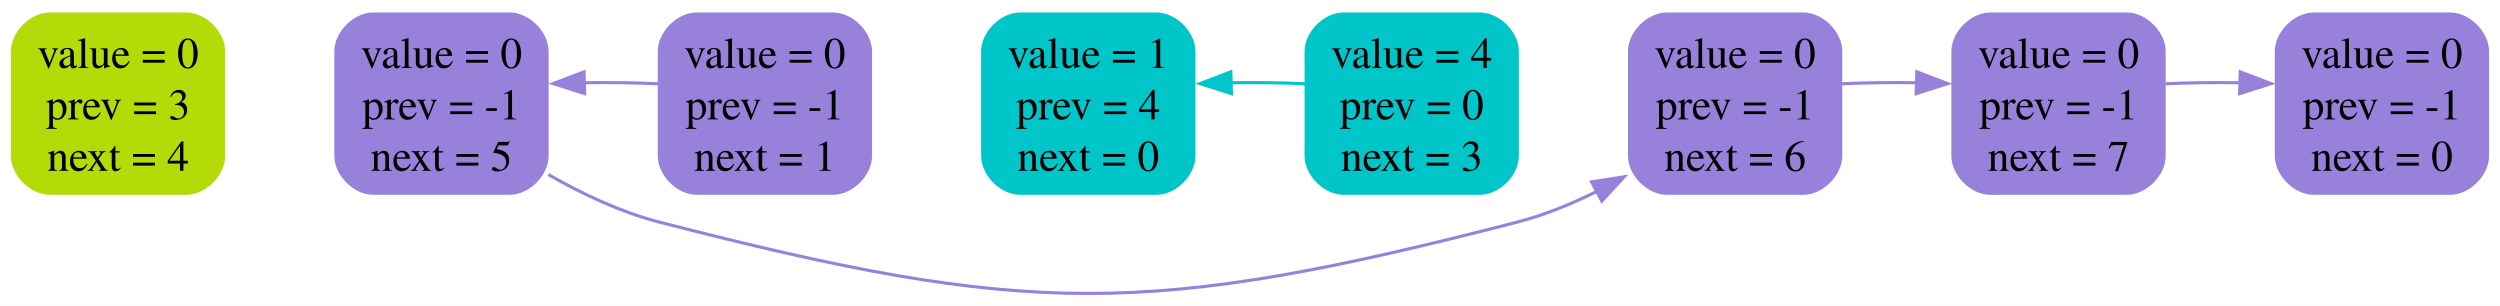
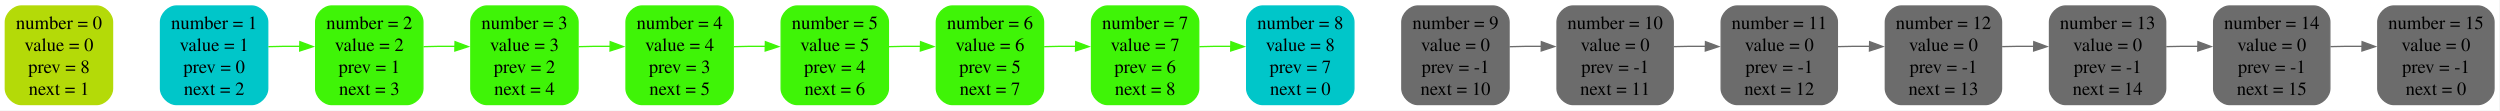
- <svg xmlns="http://www.w3.org/2000/svg" width="802pt" height="98pt" viewBox="0.00 0.00 802.00 98.00">
-   <g id="graph0" class="graph" transform="scale(1 1) rotate(0) translate(4 94.13)">
-     <polygon fill="white" stroke="none" points="-4,4 -4,-94.13 798,-94.13 798,4 -4,4" />
+ <svg xmlns="http://www.w3.org/2000/svg" width="1877pt" height="83pt" viewBox="0.00 0.00 1877.00 83.00">
+   <g id="graph0" class="graph" transform="scale(1 1) rotate(0) translate(4 79)">
+     <polygon fill="white" stroke="none" points="-4,4 -4,-79 1872.5,-79 1872.5,4 -4,4" />
    <g id="node1" class="node">
-       <path fill="#b4da08" stroke="#b4da08" d="M12,-32.13C12,-32.13 55.75,-32.13 55.75,-32.13 61.75,-32.13 67.75,-38.13 67.75,-44.13 67.75,-44.13 67.75,-77.63 67.75,-77.63 67.75,-83.63 61.75,-89.63 55.75,-89.63 55.75,-89.63 12,-89.63 12,-89.63 6,-89.63 0,-83.63 0,-77.63 0,-77.63 0,-44.13 0,-44.13 0,-38.13 6,-32.13 12,-32.13" />
-       <text xml:space="preserve" text-anchor="middle" x="33.88" y="-72.33" font-family="Times,serif" font-size="14.00">value = 0</text>
-       <text xml:space="preserve" text-anchor="middle" x="33.88" y="-55.83" font-family="Times,serif" font-size="14.00">prev = 3</text>
-       <text xml:space="preserve" text-anchor="middle" x="33.88" y="-39.33" font-family="Times,serif" font-size="14.00">next = 4</text>
+       <path fill="#b4da08" stroke="#b4da08" d="M12,-0.5C12,-0.5 68.5,-0.5 68.5,-0.5 74.5,-0.5 80.5,-6.5 80.5,-12.5 80.5,-12.5 80.5,-62.5 80.5,-62.5 80.5,-68.5 74.5,-74.5 68.5,-74.5 68.5,-74.5 12,-74.5 12,-74.5 6,-74.5 0,-68.5 0,-62.5 0,-62.5 0,-12.5 0,-12.5 0,-6.5 6,-0.5 12,-0.5" />
+       <text xml:space="preserve" text-anchor="middle" x="40.25" y="-57.2" font-family="Times,serif" font-size="14.00">number = 0</text>
+       <text xml:space="preserve" text-anchor="middle" x="40.25" y="-40.7" font-family="Times,serif" font-size="14.00">value = 0</text>
+       <text xml:space="preserve" text-anchor="middle" x="40.25" y="-24.2" font-family="Times,serif" font-size="14.00">prev = 8</text>
+       <text xml:space="preserve" text-anchor="middle" x="40.25" y="-7.7" font-family="Times,serif" font-size="14.00">next = 1</text>
    </g>
    <g id="node2" class="node">
-       <path fill="#9781db" stroke="#9781db" d="M115.75,-32.13C115.75,-32.13 159.5,-32.13 159.5,-32.13 165.5,-32.13 171.5,-38.13 171.5,-44.13 171.5,-44.13 171.5,-77.63 171.5,-77.63 171.5,-83.63 165.5,-89.63 159.5,-89.63 159.5,-89.63 115.75,-89.63 115.75,-89.63 109.75,-89.63 103.75,-83.63 103.75,-77.63 103.75,-77.63 103.75,-44.13 103.75,-44.13 103.75,-38.13 109.75,-32.13 115.75,-32.13" />
-       <text xml:space="preserve" text-anchor="middle" x="137.62" y="-72.33" font-family="Times,serif" font-size="14.00">value = 0</text>
-       <text xml:space="preserve" text-anchor="middle" x="137.62" y="-55.83" font-family="Times,serif" font-size="14.00">prev = -1</text>
-       <text xml:space="preserve" text-anchor="middle" x="137.62" y="-39.33" font-family="Times,serif" font-size="14.00">next = 5</text>
+       <path fill="#00c6c9" stroke="#00c6c9" d="M128.5,-0.5C128.5,-0.5 185,-0.5 185,-0.5 191,-0.5 197,-6.5 197,-12.5 197,-12.5 197,-62.5 197,-62.5 197,-68.5 191,-74.5 185,-74.5 185,-74.5 128.5,-74.5 128.5,-74.5 122.5,-74.5 116.5,-68.5 116.5,-62.5 116.5,-62.5 116.5,-12.5 116.5,-12.5 116.5,-6.5 122.5,-0.5 128.5,-0.5" />
+       <text xml:space="preserve" text-anchor="middle" x="156.75" y="-57.2" font-family="Times,serif" font-size="14.00">number = 1</text>
+       <text xml:space="preserve" text-anchor="middle" x="156.75" y="-40.7" font-family="Times,serif" font-size="14.00">value = 1</text>
+       <text xml:space="preserve" text-anchor="middle" x="156.75" y="-24.2" font-family="Times,serif" font-size="14.00">prev = 0</text>
+       <text xml:space="preserve" text-anchor="middle" x="156.75" y="-7.7" font-family="Times,serif" font-size="14.00">next = 2</text>
    </g>
    <g id="node3" class="node">
-       <path fill="#9781db" stroke="#9781db" d="M219.5,-32.13C219.5,-32.13 263.25,-32.13 263.25,-32.13 269.25,-32.13 275.25,-38.13 275.25,-44.13 275.25,-44.13 275.25,-77.63 275.25,-77.63 275.25,-83.63 269.25,-89.63 263.25,-89.63 263.25,-89.63 219.5,-89.63 219.5,-89.63 213.5,-89.63 207.5,-83.63 207.5,-77.63 207.5,-77.63 207.5,-44.13 207.5,-44.13 207.5,-38.13 213.5,-32.13 219.5,-32.13" />
-       <text xml:space="preserve" text-anchor="middle" x="241.38" y="-72.33" font-family="Times,serif" font-size="14.00">value = 0</text>
-       <text xml:space="preserve" text-anchor="middle" x="241.38" y="-55.83" font-family="Times,serif" font-size="14.00">prev = -1</text>
-       <text xml:space="preserve" text-anchor="middle" x="241.38" y="-39.33" font-family="Times,serif" font-size="14.00">next = 1</text>
+       <path fill="#3ff407" stroke="#3ff407" d="M245,-0.5C245,-0.5 301.5,-0.5 301.5,-0.5 307.5,-0.5 313.5,-6.5 313.5,-12.5 313.5,-12.5 313.5,-62.5 313.5,-62.5 313.5,-68.5 307.5,-74.5 301.5,-74.5 301.5,-74.5 245,-74.5 245,-74.5 239,-74.5 233,-68.5 233,-62.5 233,-62.5 233,-12.5 233,-12.5 233,-6.5 239,-0.5 245,-0.5" />
+       <text xml:space="preserve" text-anchor="middle" x="273.25" y="-57.2" font-family="Times,serif" font-size="14.00">number = 2</text>
+       <text xml:space="preserve" text-anchor="middle" x="273.25" y="-40.7" font-family="Times,serif" font-size="14.00">value = 2</text>
+       <text xml:space="preserve" text-anchor="middle" x="273.25" y="-24.2" font-family="Times,serif" font-size="14.00">prev = 1</text>
+       <text xml:space="preserve" text-anchor="middle" x="273.25" y="-7.7" font-family="Times,serif" font-size="14.00">next = 3</text>
+     </g>
+     <g id="edge16" class="edge">
+       <path fill="none" stroke="#3ff407" d="M197.48,-43.96C205.11,-44.22 213.21,-44.31 221.15,-44.22" />
+       <polygon fill="#3ff407" stroke="#3ff407" points="221.16,-47.72 231.08,-43.99 221.01,-40.72 221.16,-47.72" />
+     </g>
+     <g id="node4" class="node">
+       <path fill="#3ff407" stroke="#3ff407" d="M361.5,-0.5C361.5,-0.5 418,-0.5 418,-0.5 424,-0.5 430,-6.5 430,-12.5 430,-12.5 430,-62.5 430,-62.5 430,-68.5 424,-74.5 418,-74.5 418,-74.5 361.5,-74.5 361.5,-74.5 355.5,-74.5 349.5,-68.5 349.5,-62.5 349.5,-62.5 349.5,-12.5 349.5,-12.5 349.5,-6.5 355.5,-0.5 361.5,-0.5" />
+       <text xml:space="preserve" text-anchor="middle" x="389.75" y="-57.2" font-family="Times,serif" font-size="14.00">number = 3</text>
+       <text xml:space="preserve" text-anchor="middle" x="389.75" y="-40.7" font-family="Times,serif" font-size="14.00">value = 3</text>
+       <text xml:space="preserve" text-anchor="middle" x="389.75" y="-24.2" font-family="Times,serif" font-size="14.00">prev = 2</text>
+       <text xml:space="preserve" text-anchor="middle" x="389.75" y="-7.7" font-family="Times,serif" font-size="14.00">next = 4</text>
+     </g>
+     <g id="edge17" class="edge">
+       <path fill="none" stroke="#3ff407" d="M313.98,-43.96C321.61,-44.22 329.71,-44.31 337.65,-44.22" />
+       <polygon fill="#3ff407" stroke="#3ff407" points="337.66,-47.72 347.58,-43.99 337.51,-40.72 337.66,-47.72" />
+     </g>
+     <g id="node5" class="node">
+       <path fill="#3ff407" stroke="#3ff407" d="M478,-0.5C478,-0.5 534.5,-0.5 534.5,-0.5 540.5,-0.5 546.5,-6.5 546.5,-12.5 546.5,-12.5 546.5,-62.5 546.5,-62.5 546.5,-68.5 540.5,-74.5 534.5,-74.5 534.5,-74.5 478,-74.5 478,-74.5 472,-74.5 466,-68.5 466,-62.5 466,-62.5 466,-12.5 466,-12.5 466,-6.5 472,-0.5 478,-0.5" />
+       <text xml:space="preserve" text-anchor="middle" x="506.25" y="-57.2" font-family="Times,serif" font-size="14.00">number = 4</text>
+       <text xml:space="preserve" text-anchor="middle" x="506.25" y="-40.7" font-family="Times,serif" font-size="14.00">value = 4</text>
+       <text xml:space="preserve" text-anchor="middle" x="506.25" y="-24.2" font-family="Times,serif" font-size="14.00">prev = 3</text>
+       <text xml:space="preserve" text-anchor="middle" x="506.25" y="-7.7" font-family="Times,serif" font-size="14.00">next = 5</text>
+     </g>
+     <g id="edge18" class="edge">
+       <path fill="none" stroke="#3ff407" d="M430.48,-43.96C438.11,-44.22 446.21,-44.31 454.15,-44.22" />
+       <polygon fill="#3ff407" stroke="#3ff407" points="454.16,-47.72 464.08,-43.99 454.01,-40.72 454.16,-47.72" />
    </g>
    <g id="node6" class="node">
-       <path fill="#9781db" stroke="#9781db" d="M530.75,-32.13C530.75,-32.13 574.5,-32.13 574.5,-32.13 580.5,-32.13 586.5,-38.13 586.5,-44.13 586.5,-44.13 586.5,-77.63 586.5,-77.63 586.5,-83.63 580.5,-89.63 574.5,-89.63 574.5,-89.63 530.75,-89.63 530.75,-89.63 524.75,-89.63 518.75,-83.63 518.75,-77.63 518.75,-77.63 518.75,-44.13 518.75,-44.13 518.75,-38.13 524.75,-32.13 530.75,-32.13" />
-       <text xml:space="preserve" text-anchor="middle" x="552.62" y="-72.33" font-family="Times,serif" font-size="14.00">value = 0</text>
-       <text xml:space="preserve" text-anchor="middle" x="552.62" y="-55.83" font-family="Times,serif" font-size="14.00">prev = -1</text>
-       <text xml:space="preserve" text-anchor="middle" x="552.62" y="-39.33" font-family="Times,serif" font-size="14.00">next = 6</text>
+       <path fill="#3ff407" stroke="#3ff407" d="M594.5,-0.5C594.5,-0.5 651,-0.5 651,-0.5 657,-0.5 663,-6.5 663,-12.5 663,-12.5 663,-62.5 663,-62.5 663,-68.5 657,-74.5 651,-74.5 651,-74.5 594.5,-74.5 594.5,-74.5 588.5,-74.5 582.5,-68.5 582.5,-62.5 582.5,-62.5 582.5,-12.5 582.5,-12.5 582.5,-6.5 588.5,-0.5 594.5,-0.5" />
+       <text xml:space="preserve" text-anchor="middle" x="622.75" y="-57.2" font-family="Times,serif" font-size="14.00">number = 5</text>
+       <text xml:space="preserve" text-anchor="middle" x="622.75" y="-40.7" font-family="Times,serif" font-size="14.00">value = 5</text>
+       <text xml:space="preserve" text-anchor="middle" x="622.75" y="-24.2" font-family="Times,serif" font-size="14.00">prev = 4</text>
+       <text xml:space="preserve" text-anchor="middle" x="622.75" y="-7.7" font-family="Times,serif" font-size="14.00">next = 6</text>
    </g>
-     <g id="edge8" class="edge">
-       <path fill="none" stroke="#9781db" d="M171.88,-38.14C182.75,-31.93 195.2,-26.05 207.5,-22.88 325.97,7.63 364.28,7.63 482.75,-22.88 491.4,-25.11 500.12,-28.68 508.32,-32.76" />
-       <polygon fill="#9781db" stroke="#9781db" points="506.57,-35.79 517.04,-37.42 509.87,-29.62 506.57,-35.79" />
-     </g>
-     <g id="edge9" class="edge">
-       <path fill="none" stroke="#9781db" d="M207.33,-67.25C199.62,-67.6 191.29,-67.71 183.18,-67.59" />
-       <polygon fill="#9781db" stroke="#9781db" points="183.55,-64.1 173.45,-67.31 183.35,-71.09 183.55,-64.1" />
-     </g>
-     <g id="node4" class="node">
-       <path fill="#00c6c9" stroke="#00c6c9" d="M323.25,-32.13C323.25,-32.13 367,-32.13 367,-32.13 373,-32.13 379,-38.13 379,-44.13 379,-44.13 379,-77.63 379,-77.63 379,-83.63 373,-89.63 367,-89.63 367,-89.63 323.25,-89.63 323.25,-89.63 317.25,-89.63 311.25,-83.63 311.25,-77.63 311.25,-77.63 311.25,-44.13 311.25,-44.13 311.25,-38.13 317.25,-32.13 323.25,-32.13" />
-       <text xml:space="preserve" text-anchor="middle" x="345.12" y="-72.33" font-family="Times,serif" font-size="14.00">value = 1</text>
-       <text xml:space="preserve" text-anchor="middle" x="345.12" y="-55.83" font-family="Times,serif" font-size="14.00">prev = 4</text>
-       <text xml:space="preserve" text-anchor="middle" x="345.12" y="-39.33" font-family="Times,serif" font-size="14.00">next = 0</text>
-     </g>
-     <g id="node5" class="node">
-       <path fill="#00c6c9" stroke="#00c6c9" d="M427,-32.13C427,-32.13 470.75,-32.13 470.75,-32.13 476.75,-32.13 482.75,-38.13 482.75,-44.13 482.75,-44.13 482.75,-77.63 482.75,-77.63 482.75,-83.63 476.75,-89.63 470.75,-89.63 470.75,-89.63 427,-89.63 427,-89.63 421,-89.63 415,-83.63 415,-77.63 415,-77.63 415,-44.13 415,-44.13 415,-38.13 421,-32.13 427,-32.13" />
-       <text xml:space="preserve" text-anchor="middle" x="448.88" y="-72.33" font-family="Times,serif" font-size="14.00">value = 4</text>
-       <text xml:space="preserve" text-anchor="middle" x="448.88" y="-55.83" font-family="Times,serif" font-size="14.00">prev = 0</text>
-       <text xml:space="preserve" text-anchor="middle" x="448.88" y="-39.33" font-family="Times,serif" font-size="14.00">next = 3</text>
-     </g>
-     <g id="edge10" class="edge">
-       <path fill="none" stroke="#00c6c9" d="M414.83,-67.25C407.12,-67.6 398.79,-67.71 390.68,-67.59" />
-       <polygon fill="#00c6c9" stroke="#00c6c9" points="391.05,-64.1 380.95,-67.31 390.85,-71.09 391.05,-64.1" />
+     <g id="edge19" class="edge">
+       <path fill="none" stroke="#3ff407" d="M546.98,-43.96C554.61,-44.22 562.71,-44.31 570.65,-44.22" />
+       <polygon fill="#3ff407" stroke="#3ff407" points="570.66,-47.72 580.58,-43.99 570.51,-40.72 570.66,-47.72" />
    </g>
    <g id="node7" class="node">
-       <path fill="#9781db" stroke="#9781db" d="M634.5,-32.13C634.5,-32.13 678.25,-32.13 678.25,-32.13 684.25,-32.13 690.25,-38.13 690.25,-44.13 690.25,-44.13 690.25,-77.63 690.25,-77.63 690.25,-83.63 684.25,-89.63 678.25,-89.63 678.25,-89.63 634.5,-89.63 634.5,-89.63 628.5,-89.63 622.5,-83.63 622.5,-77.63 622.5,-77.63 622.5,-44.13 622.5,-44.13 622.5,-38.13 628.5,-32.13 634.5,-32.13" />
-       <text xml:space="preserve" text-anchor="middle" x="656.38" y="-72.33" font-family="Times,serif" font-size="14.00">value = 0</text>
-       <text xml:space="preserve" text-anchor="middle" x="656.38" y="-55.83" font-family="Times,serif" font-size="14.00">prev = -1</text>
-       <text xml:space="preserve" text-anchor="middle" x="656.38" y="-39.33" font-family="Times,serif" font-size="14.00">next = 7</text>
+       <path fill="#3ff407" stroke="#3ff407" d="M711,-0.5C711,-0.5 767.5,-0.5 767.5,-0.5 773.5,-0.5 779.5,-6.5 779.5,-12.5 779.5,-12.5 779.5,-62.5 779.5,-62.5 779.5,-68.5 773.5,-74.5 767.5,-74.5 767.5,-74.5 711,-74.5 711,-74.5 705,-74.5 699,-68.5 699,-62.5 699,-62.5 699,-12.5 699,-12.5 699,-6.5 705,-0.5 711,-0.5" />
+       <text xml:space="preserve" text-anchor="middle" x="739.25" y="-57.2" font-family="Times,serif" font-size="14.00">number = 6</text>
+       <text xml:space="preserve" text-anchor="middle" x="739.25" y="-40.7" font-family="Times,serif" font-size="14.00">value = 6</text>
+       <text xml:space="preserve" text-anchor="middle" x="739.25" y="-24.2" font-family="Times,serif" font-size="14.00">prev = 5</text>
+       <text xml:space="preserve" text-anchor="middle" x="739.25" y="-7.7" font-family="Times,serif" font-size="14.00">next = 7</text>
    </g>
-     <g id="edge11" class="edge">
-       <path fill="none" stroke="#9781db" d="M586.94,-67.26C594.57,-67.6 602.81,-67.71 610.83,-67.59" />
-       <polygon fill="#9781db" stroke="#9781db" points="610.92,-71.09 620.82,-67.3 610.72,-64.09 610.92,-71.09" />
+     <g id="edge20" class="edge">
+       <path fill="none" stroke="#3ff407" d="M663.48,-43.96C671.11,-44.22 679.21,-44.31 687.15,-44.22" />
+       <polygon fill="#3ff407" stroke="#3ff407" points="687.16,-47.72 697.08,-43.99 687.01,-40.72 687.16,-47.72" />
    </g>
    <g id="node8" class="node">
-       <path fill="#9781db" stroke="#9781db" d="M738.25,-32.13C738.25,-32.13 782,-32.13 782,-32.13 788,-32.13 794,-38.13 794,-44.13 794,-44.13 794,-77.63 794,-77.63 794,-83.63 788,-89.63 782,-89.63 782,-89.63 738.25,-89.63 738.25,-89.63 732.25,-89.63 726.25,-83.63 726.25,-77.63 726.25,-77.63 726.25,-44.13 726.25,-44.13 726.25,-38.13 732.25,-32.13 738.25,-32.13" />
-       <text xml:space="preserve" text-anchor="middle" x="760.12" y="-72.33" font-family="Times,serif" font-size="14.00">value = 0</text>
-       <text xml:space="preserve" text-anchor="middle" x="760.12" y="-55.83" font-family="Times,serif" font-size="14.00">prev = -1</text>
-       <text xml:space="preserve" text-anchor="middle" x="760.12" y="-39.33" font-family="Times,serif" font-size="14.00">next = 0</text>
+       <path fill="#3ff407" stroke="#3ff407" d="M827.5,-0.5C827.5,-0.5 884,-0.5 884,-0.5 890,-0.5 896,-6.5 896,-12.5 896,-12.5 896,-62.5 896,-62.5 896,-68.5 890,-74.5 884,-74.5 884,-74.5 827.5,-74.5 827.5,-74.5 821.5,-74.5 815.5,-68.5 815.5,-62.5 815.5,-62.5 815.5,-12.5 815.5,-12.5 815.5,-6.5 821.5,-0.5 827.5,-0.5" />
+       <text xml:space="preserve" text-anchor="middle" x="855.75" y="-57.2" font-family="Times,serif" font-size="14.00">number = 7</text>
+       <text xml:space="preserve" text-anchor="middle" x="855.75" y="-40.7" font-family="Times,serif" font-size="14.00">value = 7</text>
+       <text xml:space="preserve" text-anchor="middle" x="855.75" y="-24.2" font-family="Times,serif" font-size="14.00">prev = 6</text>
+       <text xml:space="preserve" text-anchor="middle" x="855.75" y="-7.7" font-family="Times,serif" font-size="14.00">next = 8</text>
    </g>
-     <g id="edge12" class="edge">
-       <path fill="none" stroke="#9781db" d="M690.69,-67.26C698.32,-67.6 706.56,-67.71 714.58,-67.59" />
-       <polygon fill="#9781db" stroke="#9781db" points="714.67,-71.09 724.57,-67.3 714.47,-64.09 714.67,-71.09" />
+     <g id="edge21" class="edge">
+       <path fill="none" stroke="#3ff407" d="M779.98,-43.96C787.61,-44.22 795.71,-44.31 803.65,-44.22" />
+       <polygon fill="#3ff407" stroke="#3ff407" points="803.66,-47.72 813.58,-43.99 803.51,-40.72 803.66,-47.72" />
+     </g>
+     <g id="node9" class="node">
+       <path fill="#00c6c9" stroke="#00c6c9" d="M944,-0.5C944,-0.5 1000.5,-0.5 1000.5,-0.5 1006.5,-0.5 1012.5,-6.5 1012.5,-12.5 1012.5,-12.5 1012.5,-62.5 1012.5,-62.5 1012.5,-68.5 1006.5,-74.5 1000.5,-74.5 1000.5,-74.5 944,-74.5 944,-74.5 938,-74.5 932,-68.5 932,-62.5 932,-62.5 932,-12.5 932,-12.5 932,-6.5 938,-0.5 944,-0.5" />
+       <text xml:space="preserve" text-anchor="middle" x="972.25" y="-57.2" font-family="Times,serif" font-size="14.00">number = 8</text>
+       <text xml:space="preserve" text-anchor="middle" x="972.25" y="-40.7" font-family="Times,serif" font-size="14.00">value = 8</text>
+       <text xml:space="preserve" text-anchor="middle" x="972.25" y="-24.2" font-family="Times,serif" font-size="14.00">prev = 7</text>
+       <text xml:space="preserve" text-anchor="middle" x="972.25" y="-7.7" font-family="Times,serif" font-size="14.00">next = 0</text>
+     </g>
+     <g id="edge22" class="edge">
+       <path fill="none" stroke="#3ff407" d="M896.48,-43.96C904.11,-44.22 912.21,-44.31 920.15,-44.22" />
+       <polygon fill="#3ff407" stroke="#3ff407" points="920.16,-47.72 930.08,-43.99 920.01,-40.72 920.16,-47.72" />
+     </g>
+     <g id="node10" class="node">
+       <path fill="#6c6c6c" stroke="#6c6c6c" d="M1060.5,-0.5C1060.5,-0.5 1117,-0.5 1117,-0.5 1123,-0.5 1129,-6.5 1129,-12.5 1129,-12.5 1129,-62.5 1129,-62.5 1129,-68.5 1123,-74.5 1117,-74.5 1117,-74.5 1060.5,-74.5 1060.5,-74.5 1054.5,-74.5 1048.5,-68.5 1048.5,-62.5 1048.5,-62.5 1048.5,-12.5 1048.5,-12.5 1048.5,-6.5 1054.5,-0.5 1060.5,-0.5" />
+       <text xml:space="preserve" text-anchor="middle" x="1088.75" y="-57.2" font-family="Times,serif" font-size="14.00">number = 9</text>
+       <text xml:space="preserve" text-anchor="middle" x="1088.75" y="-40.7" font-family="Times,serif" font-size="14.00">value = 0</text>
+       <text xml:space="preserve" text-anchor="middle" x="1088.75" y="-24.2" font-family="Times,serif" font-size="14.00">prev = -1</text>
+       <text xml:space="preserve" text-anchor="middle" x="1088.75" y="-7.7" font-family="Times,serif" font-size="14.00">next = 10</text>
+     </g>
+     <g id="node11" class="node">
+       <path fill="#6c6c6c" stroke="#6c6c6c" d="M1177,-0.5C1177,-0.5 1240.25,-0.5 1240.25,-0.5 1246.25,-0.5 1252.25,-6.5 1252.25,-12.5 1252.25,-12.5 1252.25,-62.5 1252.25,-62.5 1252.25,-68.5 1246.25,-74.5 1240.25,-74.5 1240.25,-74.5 1177,-74.5 1177,-74.5 1171,-74.5 1165,-68.5 1165,-62.5 1165,-62.5 1165,-12.5 1165,-12.5 1165,-6.5 1171,-0.5 1177,-0.5" />
+       <text xml:space="preserve" text-anchor="middle" x="1208.62" y="-57.2" font-family="Times,serif" font-size="14.00">number = 10</text>
+       <text xml:space="preserve" text-anchor="middle" x="1208.62" y="-40.7" font-family="Times,serif" font-size="14.00">value = 0</text>
+       <text xml:space="preserve" text-anchor="middle" x="1208.62" y="-24.2" font-family="Times,serif" font-size="14.00">prev = -1</text>
+       <text xml:space="preserve" text-anchor="middle" x="1208.62" y="-7.7" font-family="Times,serif" font-size="14.00">next = 11</text>
+     </g>
+     <g id="edge23" class="edge">
+       <path fill="none" stroke="#6c6c6c" d="M1129.33,-43.92C1137.06,-44.19 1145.28,-44.3 1153.39,-44.23" />
+       <polygon fill="#6c6c6c" stroke="#6c6c6c" points="1153.26,-47.73 1163.2,-44.05 1153.14,-40.74 1153.26,-47.73" />
+     </g>
+     <g id="node12" class="node">
+       <path fill="#6c6c6c" stroke="#6c6c6c" d="M1300.25,-0.5C1300.25,-0.5 1363.5,-0.5 1363.5,-0.5 1369.5,-0.5 1375.5,-6.5 1375.5,-12.5 1375.5,-12.5 1375.5,-62.5 1375.5,-62.5 1375.5,-68.5 1369.5,-74.5 1363.5,-74.5 1363.5,-74.5 1300.25,-74.5 1300.25,-74.5 1294.25,-74.5 1288.25,-68.5 1288.25,-62.5 1288.25,-62.5 1288.25,-12.5 1288.25,-12.5 1288.25,-6.5 1294.25,-0.5 1300.25,-0.5" />
+       <text xml:space="preserve" text-anchor="middle" x="1331.88" y="-57.2" font-family="Times,serif" font-size="14.00">number = 11</text>
+       <text xml:space="preserve" text-anchor="middle" x="1331.88" y="-40.7" font-family="Times,serif" font-size="14.00">value = 0</text>
+       <text xml:space="preserve" text-anchor="middle" x="1331.88" y="-24.2" font-family="Times,serif" font-size="14.00">prev = -1</text>
+       <text xml:space="preserve" text-anchor="middle" x="1331.88" y="-7.7" font-family="Times,serif" font-size="14.00">next = 12</text>
+     </g>
+     <g id="edge24" class="edge">
+       <path fill="none" stroke="#6c6c6c" d="M1252.71,-43.99C1260.4,-44.22 1268.49,-44.3 1276.44,-44.22" />
+       <polygon fill="#6c6c6c" stroke="#6c6c6c" points="1276.48,-47.72 1286.41,-44.02 1276.34,-40.72 1276.48,-47.72" />
+     </g>
+     <g id="node13" class="node">
+       <path fill="#6c6c6c" stroke="#6c6c6c" d="M1423.5,-0.5C1423.5,-0.5 1486.75,-0.5 1486.75,-0.5 1492.75,-0.5 1498.75,-6.5 1498.75,-12.5 1498.75,-12.5 1498.75,-62.5 1498.75,-62.5 1498.75,-68.5 1492.75,-74.5 1486.75,-74.5 1486.75,-74.5 1423.5,-74.5 1423.5,-74.5 1417.5,-74.5 1411.5,-68.5 1411.5,-62.5 1411.5,-62.5 1411.5,-12.5 1411.5,-12.5 1411.5,-6.5 1417.5,-0.5 1423.5,-0.5" />
+       <text xml:space="preserve" text-anchor="middle" x="1455.12" y="-57.2" font-family="Times,serif" font-size="14.00">number = 12</text>
+       <text xml:space="preserve" text-anchor="middle" x="1455.12" y="-40.7" font-family="Times,serif" font-size="14.00">value = 0</text>
+       <text xml:space="preserve" text-anchor="middle" x="1455.12" y="-24.2" font-family="Times,serif" font-size="14.00">prev = -1</text>
+       <text xml:space="preserve" text-anchor="middle" x="1455.12" y="-7.7" font-family="Times,serif" font-size="14.00">next = 13</text>
+     </g>
+     <g id="edge25" class="edge">
+       <path fill="none" stroke="#6c6c6c" d="M1375.96,-43.99C1383.65,-44.22 1391.74,-44.3 1399.69,-44.22" />
+       <polygon fill="#6c6c6c" stroke="#6c6c6c" points="1399.73,-47.72 1409.66,-44.02 1399.59,-40.72 1399.73,-47.72" />
+     </g>
+     <g id="node14" class="node">
+       <path fill="#6c6c6c" stroke="#6c6c6c" d="M1546.75,-0.5C1546.75,-0.5 1610,-0.5 1610,-0.5 1616,-0.5 1622,-6.5 1622,-12.5 1622,-12.5 1622,-62.5 1622,-62.5 1622,-68.5 1616,-74.5 1610,-74.5 1610,-74.5 1546.75,-74.5 1546.75,-74.5 1540.75,-74.5 1534.75,-68.5 1534.75,-62.5 1534.75,-62.5 1534.75,-12.5 1534.75,-12.5 1534.75,-6.5 1540.75,-0.5 1546.75,-0.5" />
+       <text xml:space="preserve" text-anchor="middle" x="1578.38" y="-57.2" font-family="Times,serif" font-size="14.00">number = 13</text>
+       <text xml:space="preserve" text-anchor="middle" x="1578.38" y="-40.7" font-family="Times,serif" font-size="14.00">value = 0</text>
+       <text xml:space="preserve" text-anchor="middle" x="1578.38" y="-24.2" font-family="Times,serif" font-size="14.00">prev = -1</text>
+       <text xml:space="preserve" text-anchor="middle" x="1578.38" y="-7.7" font-family="Times,serif" font-size="14.00">next = 14</text>
+     </g>
+     <g id="edge26" class="edge">
+       <path fill="none" stroke="#6c6c6c" d="M1499.21,-43.99C1506.9,-44.22 1514.99,-44.3 1522.94,-44.22" />
+       <polygon fill="#6c6c6c" stroke="#6c6c6c" points="1522.98,-47.72 1532.91,-44.02 1522.84,-40.72 1522.98,-47.72" />
+     </g>
+     <g id="node15" class="node">
+       <path fill="#6c6c6c" stroke="#6c6c6c" d="M1670,-0.5C1670,-0.5 1733.25,-0.5 1733.25,-0.5 1739.25,-0.5 1745.25,-6.5 1745.25,-12.5 1745.25,-12.5 1745.25,-62.5 1745.25,-62.5 1745.25,-68.5 1739.25,-74.5 1733.25,-74.5 1733.25,-74.5 1670,-74.5 1670,-74.5 1664,-74.5 1658,-68.5 1658,-62.5 1658,-62.5 1658,-12.5 1658,-12.5 1658,-6.5 1664,-0.5 1670,-0.5" />
+       <text xml:space="preserve" text-anchor="middle" x="1701.62" y="-57.2" font-family="Times,serif" font-size="14.00">number = 14</text>
+       <text xml:space="preserve" text-anchor="middle" x="1701.62" y="-40.7" font-family="Times,serif" font-size="14.00">value = 0</text>
+       <text xml:space="preserve" text-anchor="middle" x="1701.62" y="-24.2" font-family="Times,serif" font-size="14.00">prev = -1</text>
+       <text xml:space="preserve" text-anchor="middle" x="1701.62" y="-7.7" font-family="Times,serif" font-size="14.00">next = 15</text>
+     </g>
+     <g id="edge27" class="edge">
+       <path fill="none" stroke="#6c6c6c" d="M1622.46,-43.99C1630.15,-44.22 1638.24,-44.3 1646.19,-44.22" />
+       <polygon fill="#6c6c6c" stroke="#6c6c6c" points="1646.23,-47.72 1656.16,-44.02 1646.09,-40.72 1646.23,-47.72" />
+     </g>
+     <g id="node16" class="node">
+       <path fill="#6c6c6c" stroke="#6c6c6c" d="M1793.25,-0.5C1793.25,-0.5 1856.5,-0.5 1856.5,-0.5 1862.5,-0.5 1868.5,-6.5 1868.5,-12.5 1868.5,-12.5 1868.5,-62.5 1868.5,-62.5 1868.5,-68.5 1862.5,-74.5 1856.5,-74.5 1856.5,-74.5 1793.25,-74.5 1793.25,-74.5 1787.25,-74.5 1781.25,-68.5 1781.25,-62.5 1781.25,-62.5 1781.25,-12.5 1781.25,-12.5 1781.25,-6.5 1787.25,-0.5 1793.25,-0.5" />
+       <text xml:space="preserve" text-anchor="middle" x="1824.88" y="-57.2" font-family="Times,serif" font-size="14.00">number = 15</text>
+       <text xml:space="preserve" text-anchor="middle" x="1824.88" y="-40.7" font-family="Times,serif" font-size="14.00">value = 0</text>
+       <text xml:space="preserve" text-anchor="middle" x="1824.88" y="-24.2" font-family="Times,serif" font-size="14.00">prev = -1</text>
+       <text xml:space="preserve" text-anchor="middle" x="1824.88" y="-7.7" font-family="Times,serif" font-size="14.00">next = 0</text>
+     </g>
+     <g id="edge28" class="edge">
+       <path fill="none" stroke="#6c6c6c" d="M1745.71,-43.99C1753.4,-44.22 1761.49,-44.3 1769.44,-44.22" />
+       <polygon fill="#6c6c6c" stroke="#6c6c6c" points="1769.48,-47.72 1779.41,-44.02 1769.34,-40.72 1769.48,-47.72" />
    </g>
  </g>
</svg>
